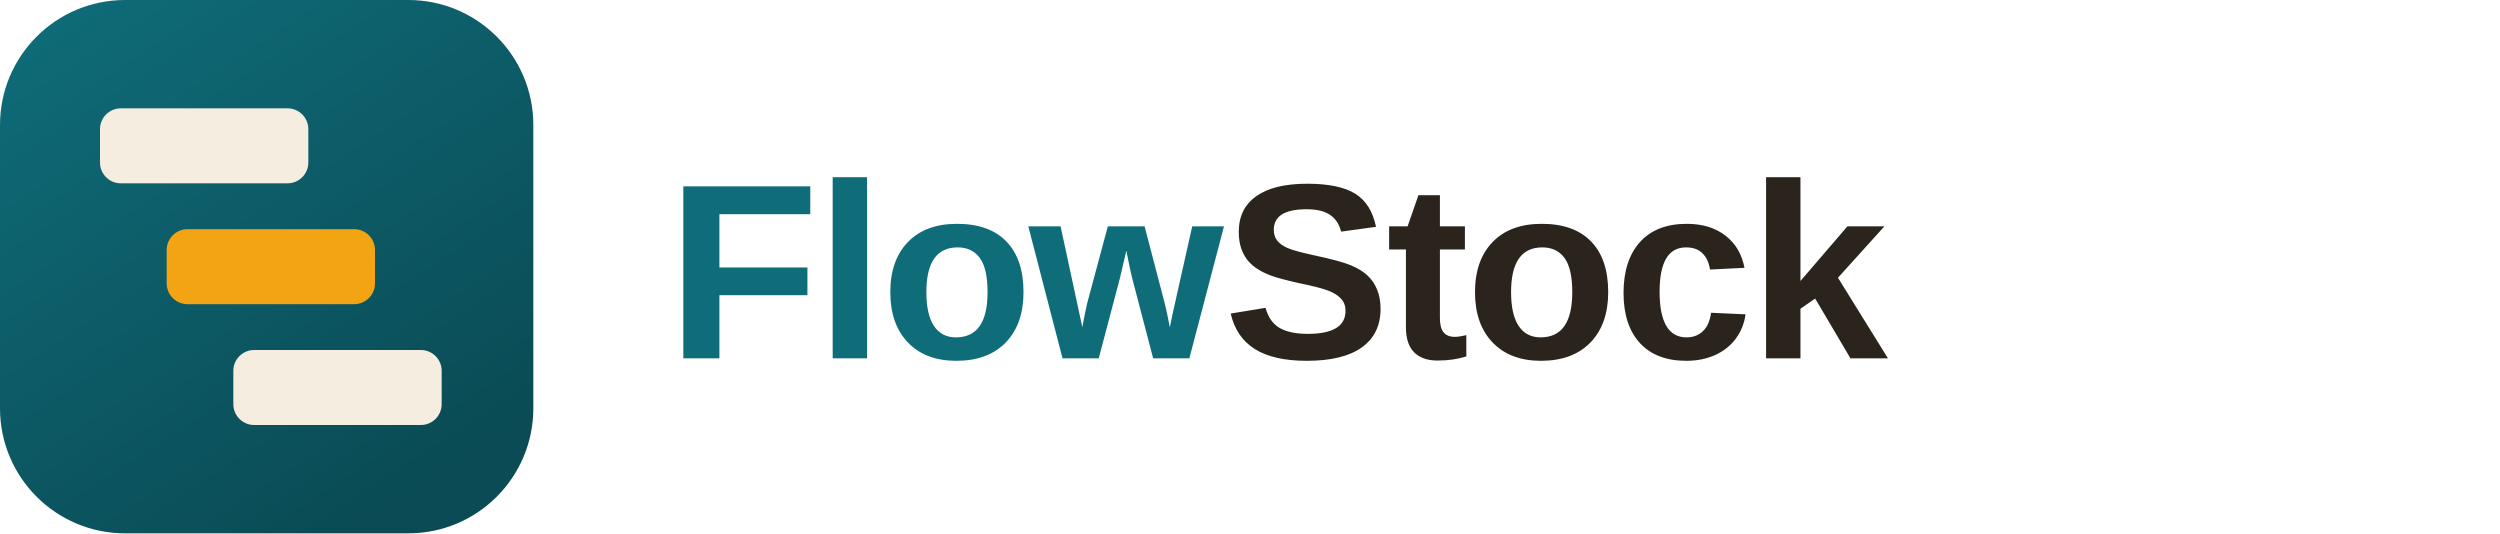
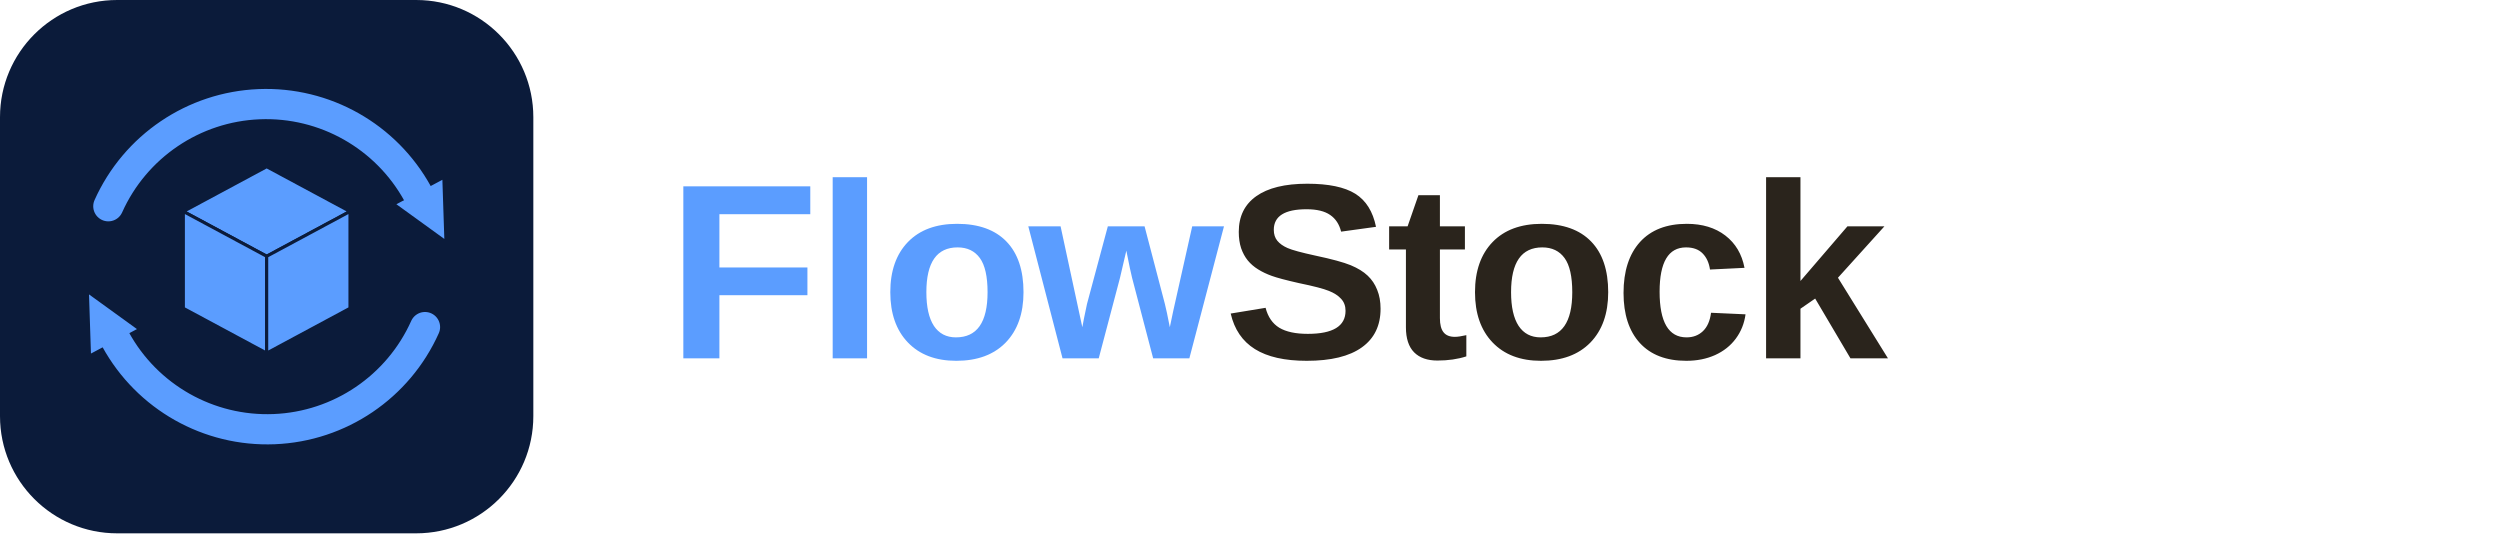
<svg xmlns="http://www.w3.org/2000/svg" viewBox="0 0 300 64" width="300" height="64" role="img" aria-label="FlowStock">
-   <defs>
-     <linearGradient id="fs-tile-w" x1="0" y1="0" x2="0.65" y2="1">
-       <stop offset="0" stop-color="#0F6D7A" />
-       <stop offset="1" stop-color="#0A4B55" />
-     </linearGradient>
-   </defs>
-   <rect width="64" height="64" rx="15" fill="url(#fs-tile-w)" />
-   <rect x="12" y="13" width="25" height="9" rx="2.5" fill="#F4EDE0" />
-   <rect x="20" y="27.5" width="25" height="9" rx="2.5" fill="#F2A413" />
-   <rect x="28" y="42" width="25" height="9" rx="2.5" fill="#F4EDE0" />
-   <text x="80" y="43" font-family="Archivo, 'Archivo Variable', 'Helvetica Neue', Arial, sans-serif" font-size="30" font-weight="700" letter-spacing="-0.5" fill="#0F6D7A">Flow<tspan fill="#2A241C">Stock</tspan>
+   <svg x="0" y="0" width="64" height="64" viewBox="0 0 1024 1024">
+     <rect width="1024" height="1024" rx="225" fill="#0B1B3A" />
+     <g fill="#5B9DFF" stroke="#0B1B3A" stroke-width="6" stroke-linejoin="round">
+       <polygon points="512,320 672,406 512,492 352,406" />
+       <polygon points="352,406 512,492 512,678 352,592" />
+       <polygon points="672,406 512,492 512,678 672,592" />
+     </g>
+     <g stroke="#5B9DFF" stroke-width="58" fill="none" stroke-linecap="round">
+       <path d="M 208 396 A 332 332 0 0 1 802 372" />
+       <path d="M 816 628 A 332 332 0 0 1 222 652" />
+     </g>
+     <g fill="#5B9DFF">
+       <path d="M 0 -62 L 50 40 L -50 40 Z" transform="translate(824,404) rotate(152)" />
+       <path d="M 0 -62 L 50 40 L -50 40 Z" transform="translate(200,620) rotate(-28)" />
+     </g>
+   </svg>
+   <text x="80" y="43" font-family="Archivo, 'Archivo Variable', 'Helvetica Neue', Arial, sans-serif" font-size="30" font-weight="700" letter-spacing="-0.5" fill="#5B9DFF">Flow<tspan fill="#2A241C">Stock</tspan>
  </text>
</svg>
